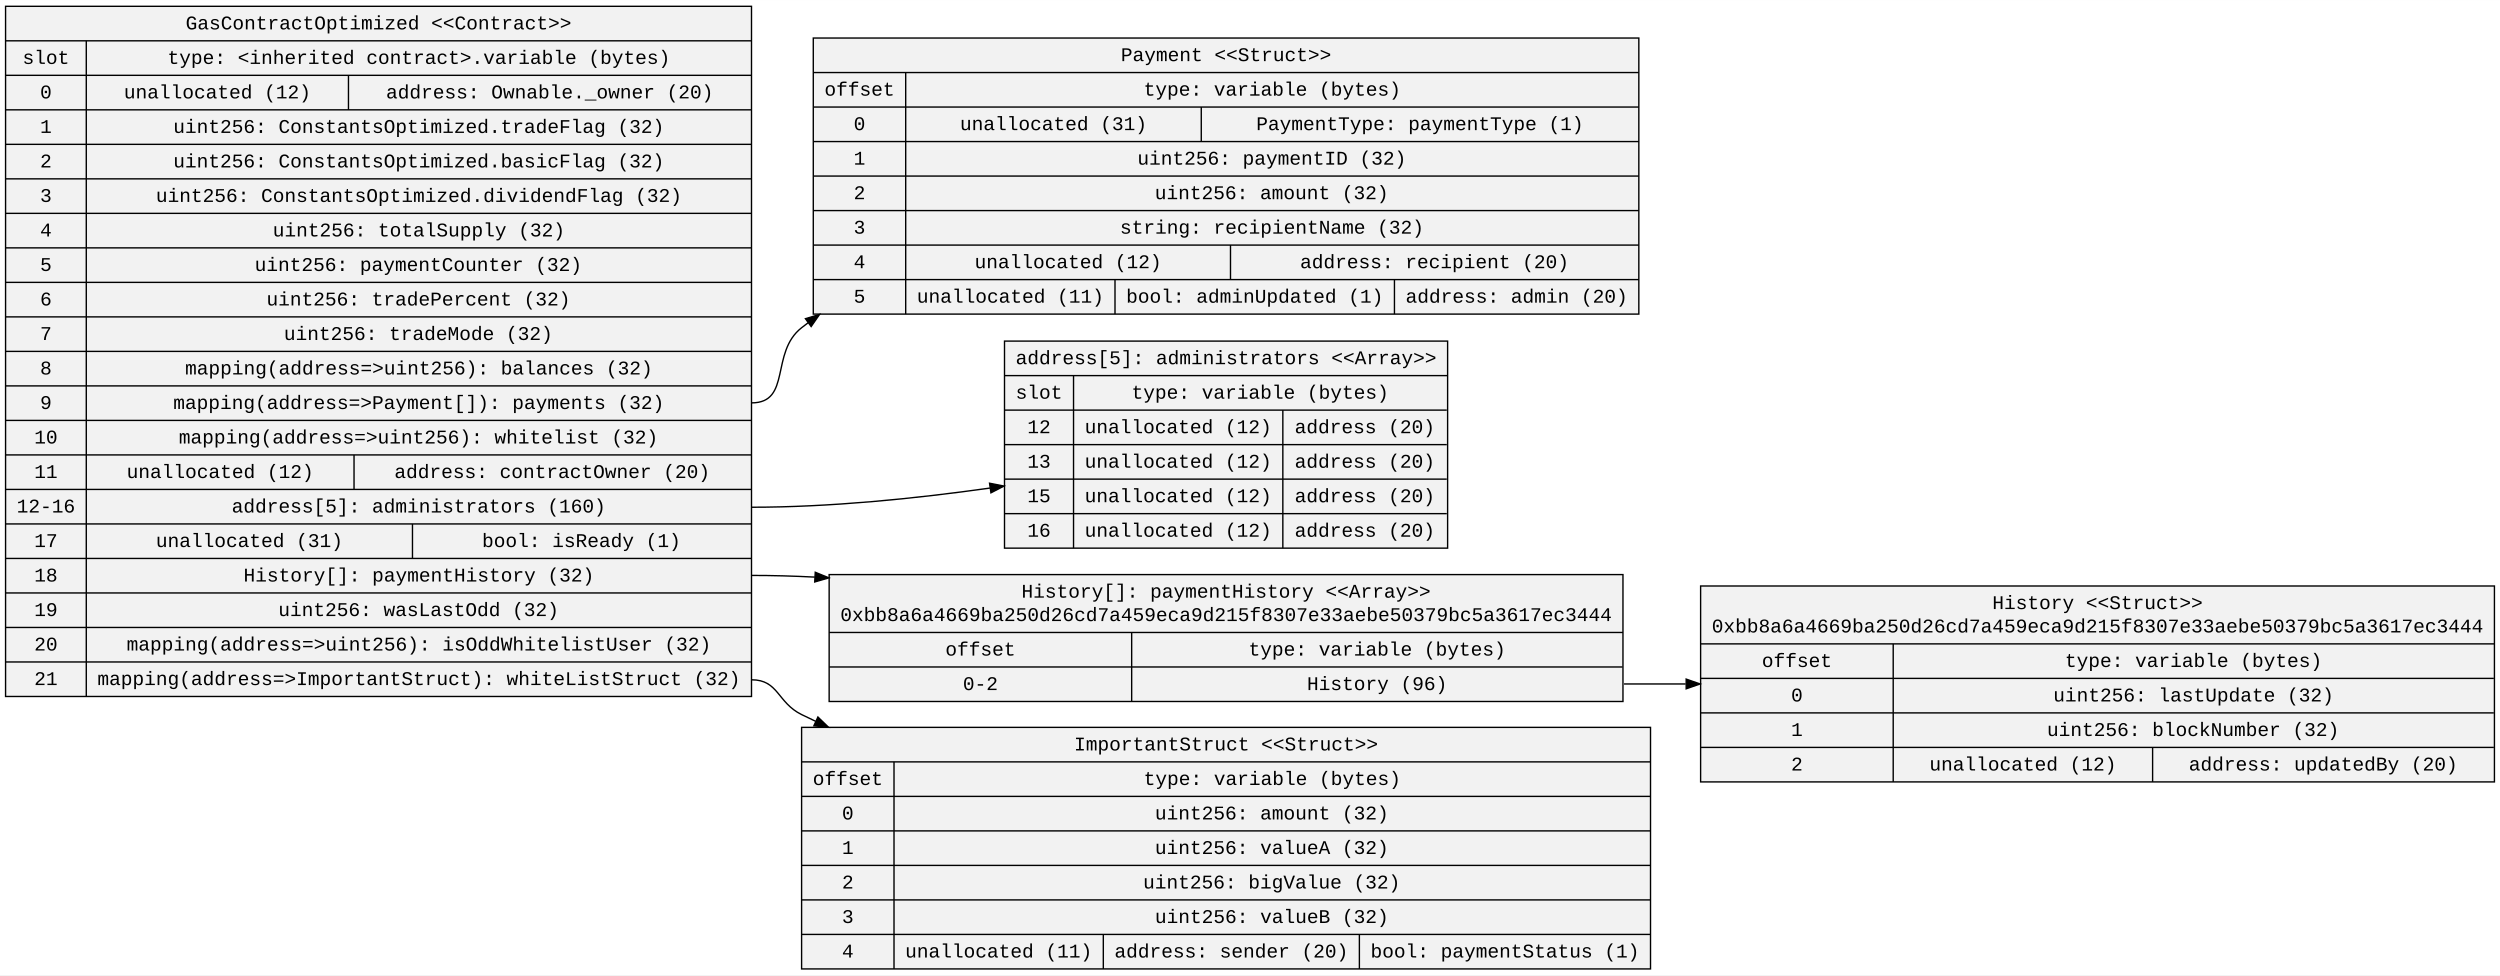
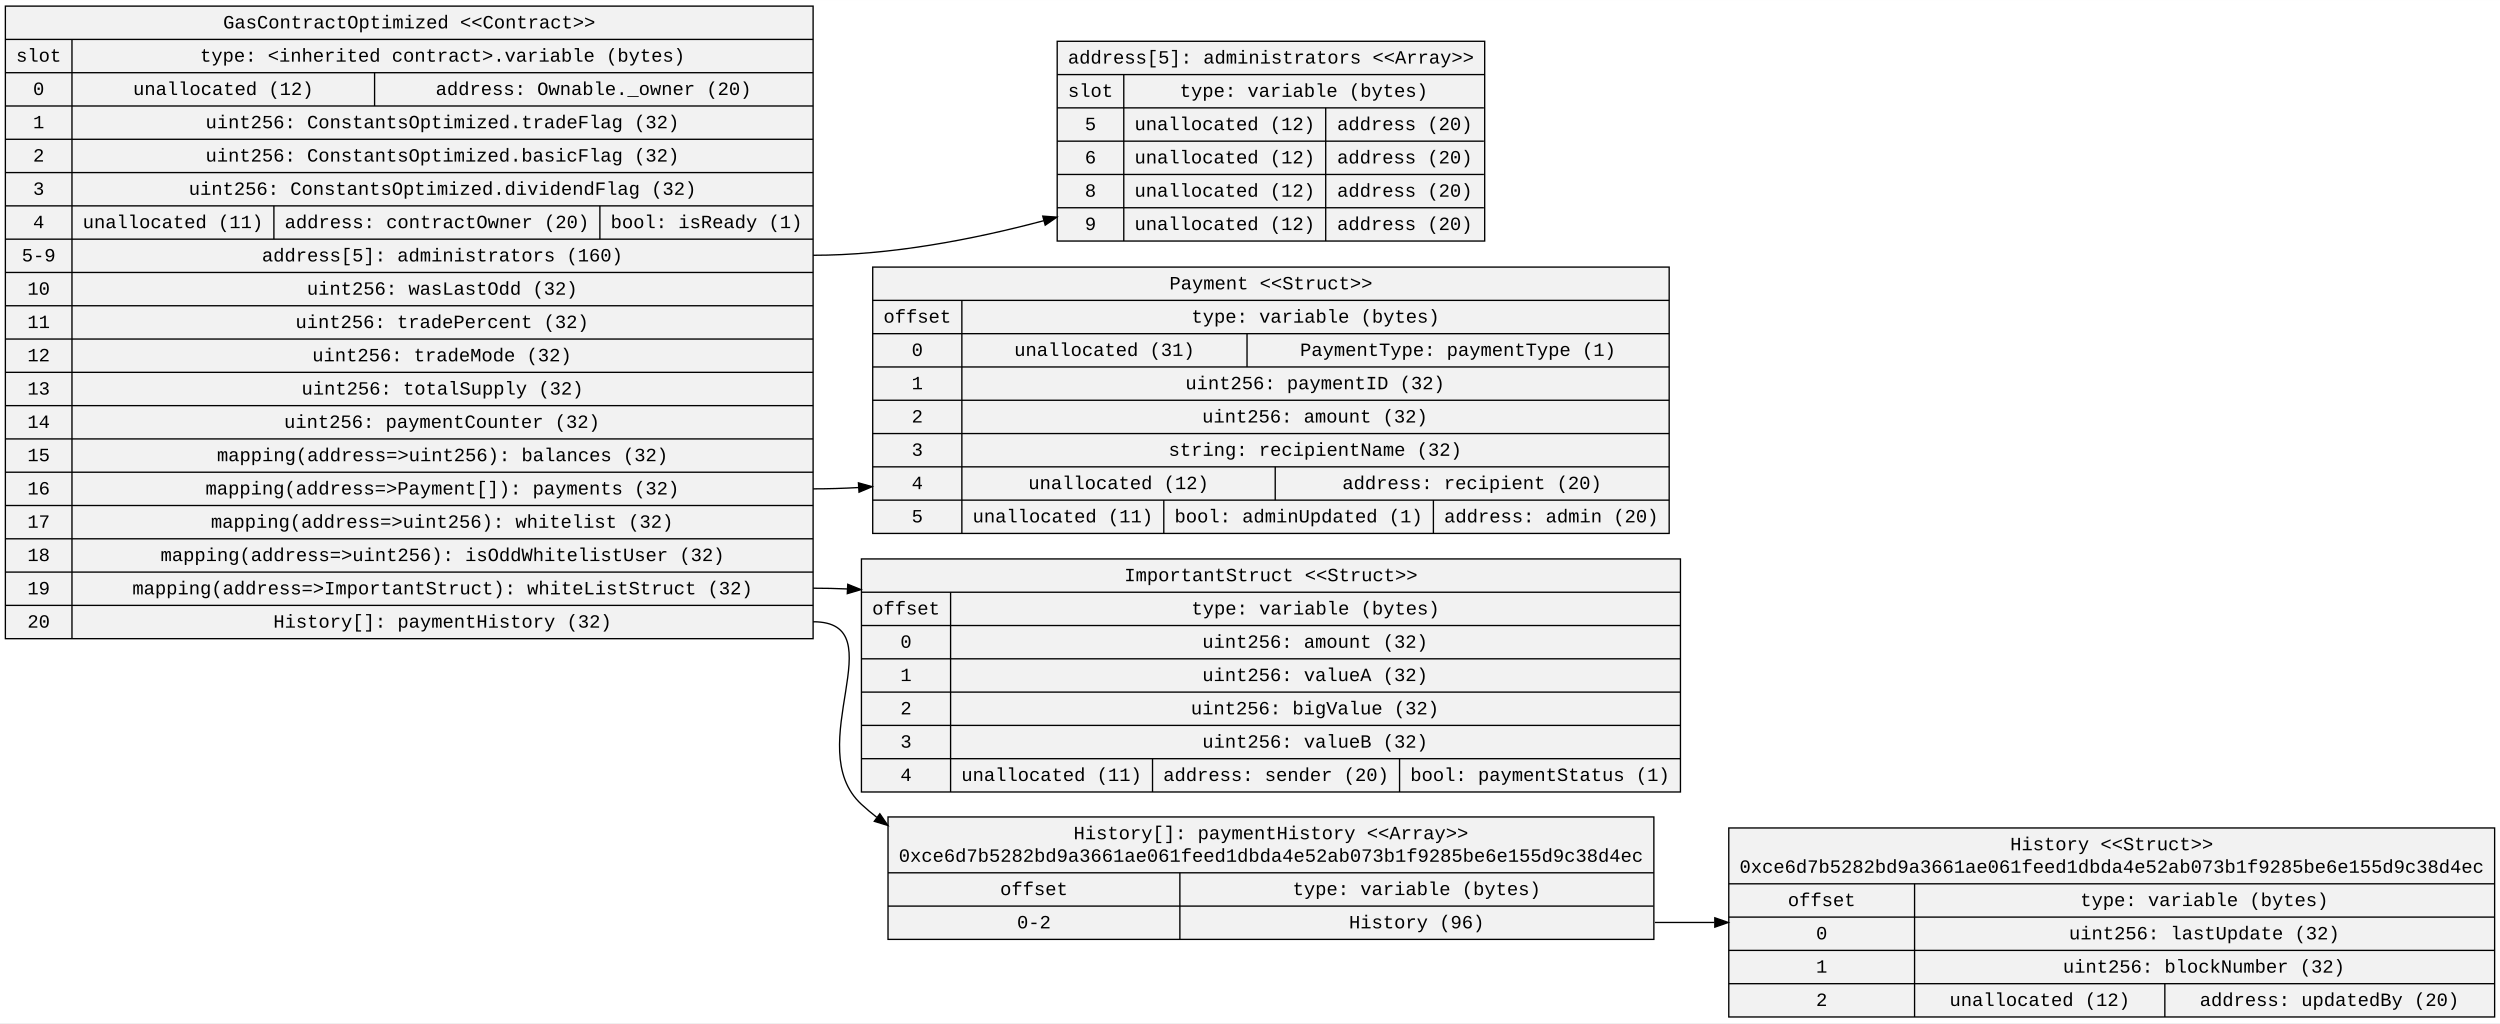
- <svg xmlns="http://www.w3.org/2000/svg" width="1797pt" height="701pt" viewBox="0.00 0.00 1796.66 700.80">
-   <g id="graph0" class="graph" transform="scale(1 1) rotate(0) translate(4 696.8)">
-     <polygon fill="white" stroke="transparent" points="-4,4 -4,-696.8 1792.66,-696.8 1792.66,4 -4,4" />
+ <svg xmlns="http://www.w3.org/2000/svg" width="1862pt" height="762pt" viewBox="0.00 0.00 1862.27 762.00">
+   <g id="graph0" class="graph" transform="scale(1 1) rotate(0) translate(4 758)">
+     <polygon fill="white" stroke="transparent" points="-4,4 -4,-758 1858.27,-758 1858.27,4 -4,4" />
    <g id="node1" class="node">
-       <polygon fill="#f2f2f2" stroke="black" points="0,-196.3 0,-692.3 536.08,-692.3 536.08,-196.3 0,-196.3" />
-       <text text-anchor="middle" x="268.04" y="-675.7" font-family="Courier New" font-size="14.00">GasContractOptimized &lt;&lt;Contract&gt;&gt;</text>
-       <polyline fill="none" stroke="black" points="0,-667.5 536.08,-667.5 " />
-       <text text-anchor="middle" x="29" y="-650.9" font-family="Courier New" font-size="14.00">slot</text>
-       <polyline fill="none" stroke="black" points="0,-642.7 58.01,-642.7 " />
-       <text text-anchor="middle" x="29" y="-626.1" font-family="Courier New" font-size="14.00">0</text>
-       <polyline fill="none" stroke="black" points="0,-617.9 58.01,-617.9 " />
-       <text text-anchor="middle" x="29" y="-601.3" font-family="Courier New" font-size="14.00">1</text>
-       <polyline fill="none" stroke="black" points="0,-593.1 58.01,-593.1 " />
-       <text text-anchor="middle" x="29" y="-576.5" font-family="Courier New" font-size="14.00">2</text>
-       <polyline fill="none" stroke="black" points="0,-568.3 58.01,-568.3 " />
-       <text text-anchor="middle" x="29" y="-551.7" font-family="Courier New" font-size="14.00">3</text>
-       <polyline fill="none" stroke="black" points="0,-543.5 58.01,-543.5 " />
-       <text text-anchor="middle" x="29" y="-526.9" font-family="Courier New" font-size="14.00">4</text>
-       <polyline fill="none" stroke="black" points="0,-518.7 58.01,-518.7 " />
-       <text text-anchor="middle" x="29" y="-502.1" font-family="Courier New" font-size="14.00">5</text>
-       <polyline fill="none" stroke="black" points="0,-493.9 58.01,-493.9 " />
-       <text text-anchor="middle" x="29" y="-477.3" font-family="Courier New" font-size="14.00">6</text>
-       <polyline fill="none" stroke="black" points="0,-469.1 58.01,-469.1 " />
-       <text text-anchor="middle" x="29" y="-452.5" font-family="Courier New" font-size="14.00">7</text>
-       <polyline fill="none" stroke="black" points="0,-444.3 58.01,-444.3 " />
-       <text text-anchor="middle" x="29" y="-427.7" font-family="Courier New" font-size="14.00">8</text>
-       <polyline fill="none" stroke="black" points="0,-419.5 58.01,-419.5 " />
-       <text text-anchor="middle" x="29" y="-402.9" font-family="Courier New" font-size="14.00">9</text>
-       <polyline fill="none" stroke="black" points="0,-394.7 58.01,-394.7 " />
-       <text text-anchor="middle" x="29" y="-378.1" font-family="Courier New" font-size="14.00">10</text>
-       <polyline fill="none" stroke="black" points="0,-369.9 58.01,-369.9 " />
-       <text text-anchor="middle" x="29" y="-353.3" font-family="Courier New" font-size="14.00">11</text>
-       <polyline fill="none" stroke="black" points="0,-345.1 58.01,-345.1 " />
-       <text text-anchor="middle" x="29" y="-328.5" font-family="Courier New" font-size="14.00">12-16</text>
-       <polyline fill="none" stroke="black" points="0,-320.3 58.01,-320.3 " />
-       <text text-anchor="middle" x="29" y="-303.7" font-family="Courier New" font-size="14.00">17</text>
-       <polyline fill="none" stroke="black" points="0,-295.5 58.01,-295.5 " />
-       <text text-anchor="middle" x="29" y="-278.9" font-family="Courier New" font-size="14.00">18</text>
-       <polyline fill="none" stroke="black" points="0,-270.7 58.01,-270.7 " />
-       <text text-anchor="middle" x="29" y="-254.1" font-family="Courier New" font-size="14.00">19</text>
-       <polyline fill="none" stroke="black" points="0,-245.9 58.01,-245.9 " />
-       <text text-anchor="middle" x="29" y="-229.3" font-family="Courier New" font-size="14.00">20</text>
-       <polyline fill="none" stroke="black" points="0,-221.1 58.01,-221.1 " />
-       <text text-anchor="middle" x="29" y="-204.5" font-family="Courier New" font-size="14.00">21</text>
-       <polyline fill="none" stroke="black" points="58.01,-196.3 58.01,-667.5 " />
-       <text text-anchor="middle" x="297.04" y="-650.9" font-family="Courier New" font-size="14.00">type: &lt;inherited contract&gt;.variable (bytes)</text>
-       <polyline fill="none" stroke="black" points="58.01,-642.7 536.08,-642.7 " />
-       <text text-anchor="middle" x="152.22" y="-626.1" font-family="Courier New" font-size="14.00">unallocated (12)</text>
-       <polyline fill="none" stroke="black" points="246.43,-617.9 246.43,-642.7 " />
-       <text text-anchor="middle" x="391.05" y="-626.1" font-family="Courier New" font-size="14.00">address: Ownable._owner (20)</text>
-       <polyline fill="none" stroke="black" points="58.01,-617.9 536.08,-617.9 " />
-       <text text-anchor="middle" x="296.94" y="-601.3" font-family="Courier New" font-size="14.00">uint256: ConstantsOptimized.tradeFlag (32)</text>
-       <polyline fill="none" stroke="black" points="58.01,-593.1 536.08,-593.1 " />
-       <text text-anchor="middle" x="296.94" y="-576.5" font-family="Courier New" font-size="14.00">uint256: ConstantsOptimized.basicFlag (32)</text>
-       <polyline fill="none" stroke="black" points="58.01,-568.3 536.08,-568.3 " />
-       <text text-anchor="middle" x="297.04" y="-551.7" font-family="Courier New" font-size="14.00">uint256: ConstantsOptimized.dividendFlag (32)</text>
-       <polyline fill="none" stroke="black" points="58.01,-543.5 536.08,-543.5 " />
-       <text text-anchor="middle" x="297.02" y="-526.9" font-family="Courier New" font-size="14.00">uint256: totalSupply (32)</text>
-       <polyline fill="none" stroke="black" points="58.01,-518.7 536.08,-518.7 " />
-       <text text-anchor="middle" x="296.63" y="-502.1" font-family="Courier New" font-size="14.00">uint256: paymentCounter (32)</text>
-       <polyline fill="none" stroke="black" points="58.01,-493.9 536.08,-493.9 " />
-       <text text-anchor="middle" x="296.72" y="-477.3" font-family="Courier New" font-size="14.00">uint256: tradePercent (32)</text>
-       <polyline fill="none" stroke="black" points="58.01,-469.1 536.08,-469.1 " />
-       <text text-anchor="middle" x="296.62" y="-452.5" font-family="Courier New" font-size="14.00">uint256: tradeMode (32)</text>
-       <polyline fill="none" stroke="black" points="58.01,-444.3 536.08,-444.3 " />
-       <text text-anchor="middle" x="297.03" y="-427.7" font-family="Courier New" font-size="14.00">mapping(address=&gt;uint256): balances (32)</text>
-       <polyline fill="none" stroke="black" points="58.01,-419.5 536.08,-419.5 " />
-       <text text-anchor="middle" x="296.94" y="-402.9" font-family="Courier New" font-size="14.00">mapping(address=&gt;Payment[]): payments (32)</text>
-       <polyline fill="none" stroke="black" points="58.01,-394.7 536.08,-394.7 " />
-       <text text-anchor="middle" x="296.73" y="-378.1" font-family="Courier New" font-size="14.00">mapping(address=&gt;uint256): whitelist (32)</text>
-       <polyline fill="none" stroke="black" points="58.01,-369.9 536.08,-369.9 " />
-       <text text-anchor="middle" x="154.22" y="-353.3" font-family="Courier New" font-size="14.00">unallocated (12)</text>
-       <polyline fill="none" stroke="black" points="250.43,-345.1 250.43,-369.9 " />
-       <text text-anchor="middle" x="392.85" y="-353.3" font-family="Courier New" font-size="14.00">address: contractOwner (20)</text>
-       <polyline fill="none" stroke="black" points="58.01,-345.1 536.08,-345.1 " />
-       <text text-anchor="middle" x="296.93" y="-328.5" font-family="Courier New" font-size="14.00">address[5]: administrators (160)</text>
-       <polyline fill="none" stroke="black" points="58.01,-320.3 536.08,-320.3 " />
-       <text text-anchor="middle" x="175.22" y="-303.7" font-family="Courier New" font-size="14.00">unallocated (31)</text>
-       <polyline fill="none" stroke="black" points="292.43,-295.5 292.43,-320.3 " />
-       <text text-anchor="middle" x="413.84" y="-303.7" font-family="Courier New" font-size="14.00">bool: isReady (1)</text>
-       <polyline fill="none" stroke="black" points="58.01,-295.5 536.08,-295.5 " />
-       <text text-anchor="middle" x="297.03" y="-278.9" font-family="Courier New" font-size="14.00">History[]: paymentHistory (32)</text>
-       <polyline fill="none" stroke="black" points="58.01,-270.7 536.08,-270.7 " />
-       <text text-anchor="middle" x="296.82" y="-254.1" font-family="Courier New" font-size="14.00">uint256: wasLastOdd (32)</text>
-       <polyline fill="none" stroke="black" points="58.01,-245.9 536.08,-245.9 " />
-       <text text-anchor="middle" x="297.04" y="-229.3" font-family="Courier New" font-size="14.00">mapping(address=&gt;uint256): isOddWhitelistUser (32)</text>
-       <polyline fill="none" stroke="black" points="58.01,-221.1 536.08,-221.1 " />
-       <text text-anchor="middle" x="297.04" y="-204.5" font-family="Courier New" font-size="14.00">mapping(address=&gt;ImportantStruct): whiteListStruct (32)</text>
+       <polygon fill="#f2f2f2" stroke="black" points="0,-282.3 0,-753.5 601.69,-753.5 601.69,-282.3 0,-282.3" />
+       <text text-anchor="middle" x="300.84" y="-736.9" font-family="Courier New" font-size="14.00">GasContractOptimized &lt;&lt;Contract&gt;&gt;</text>
+       <polyline fill="none" stroke="black" points="0,-728.7 601.69,-728.7 " />
+       <text text-anchor="middle" x="24.8" y="-712.1" font-family="Courier New" font-size="14.00">slot</text>
+       <polyline fill="none" stroke="black" points="0,-703.9 49.61,-703.9 " />
+       <text text-anchor="middle" x="24.8" y="-687.3" font-family="Courier New" font-size="14.00">0</text>
+       <polyline fill="none" stroke="black" points="0,-679.1 49.61,-679.1 " />
+       <text text-anchor="middle" x="24.8" y="-662.5" font-family="Courier New" font-size="14.00">1</text>
+       <polyline fill="none" stroke="black" points="0,-654.3 49.61,-654.3 " />
+       <text text-anchor="middle" x="24.8" y="-637.7" font-family="Courier New" font-size="14.00">2</text>
+       <polyline fill="none" stroke="black" points="0,-629.5 49.61,-629.5 " />
+       <text text-anchor="middle" x="24.8" y="-612.9" font-family="Courier New" font-size="14.00">3</text>
+       <polyline fill="none" stroke="black" points="0,-604.7 49.61,-604.7 " />
+       <text text-anchor="middle" x="24.8" y="-588.1" font-family="Courier New" font-size="14.00">4</text>
+       <polyline fill="none" stroke="black" points="0,-579.9 49.61,-579.9 " />
+       <text text-anchor="middle" x="24.8" y="-563.3" font-family="Courier New" font-size="14.00">5-9</text>
+       <polyline fill="none" stroke="black" points="0,-555.1 49.61,-555.1 " />
+       <text text-anchor="middle" x="24.8" y="-538.5" font-family="Courier New" font-size="14.00">10</text>
+       <polyline fill="none" stroke="black" points="0,-530.3 49.61,-530.3 " />
+       <text text-anchor="middle" x="24.8" y="-513.7" font-family="Courier New" font-size="14.00">11</text>
+       <polyline fill="none" stroke="black" points="0,-505.5 49.61,-505.5 " />
+       <text text-anchor="middle" x="24.8" y="-488.9" font-family="Courier New" font-size="14.00">12</text>
+       <polyline fill="none" stroke="black" points="0,-480.7 49.61,-480.7 " />
+       <text text-anchor="middle" x="24.8" y="-464.1" font-family="Courier New" font-size="14.00">13</text>
+       <polyline fill="none" stroke="black" points="0,-455.9 49.61,-455.9 " />
+       <text text-anchor="middle" x="24.8" y="-439.3" font-family="Courier New" font-size="14.00">14</text>
+       <polyline fill="none" stroke="black" points="0,-431.1 49.61,-431.1 " />
+       <text text-anchor="middle" x="24.8" y="-414.5" font-family="Courier New" font-size="14.00">15</text>
+       <polyline fill="none" stroke="black" points="0,-406.3 49.61,-406.3 " />
+       <text text-anchor="middle" x="24.8" y="-389.7" font-family="Courier New" font-size="14.00">16</text>
+       <polyline fill="none" stroke="black" points="0,-381.5 49.61,-381.5 " />
+       <text text-anchor="middle" x="24.8" y="-364.9" font-family="Courier New" font-size="14.00">17</text>
+       <polyline fill="none" stroke="black" points="0,-356.7 49.61,-356.7 " />
+       <text text-anchor="middle" x="24.8" y="-340.1" font-family="Courier New" font-size="14.00">18</text>
+       <polyline fill="none" stroke="black" points="0,-331.9 49.61,-331.9 " />
+       <text text-anchor="middle" x="24.8" y="-315.3" font-family="Courier New" font-size="14.00">19</text>
+       <polyline fill="none" stroke="black" points="0,-307.1 49.61,-307.1 " />
+       <text text-anchor="middle" x="24.8" y="-290.5" font-family="Courier New" font-size="14.00">20</text>
+       <polyline fill="none" stroke="black" points="49.61,-282.3 49.61,-728.7 " />
+       <text text-anchor="middle" x="325.65" y="-712.1" font-family="Courier New" font-size="14.00">type: &lt;inherited contract&gt;.variable (bytes)</text>
+       <polyline fill="none" stroke="black" points="49.61,-703.9 601.69,-703.9 " />
+       <text text-anchor="middle" x="162.32" y="-687.3" font-family="Courier New" font-size="14.00">unallocated (12)</text>
+       <polyline fill="none" stroke="black" points="275.03,-679.1 275.03,-703.9 " />
+       <text text-anchor="middle" x="438.15" y="-687.3" font-family="Courier New" font-size="14.00">address: Ownable._owner (20)</text>
+       <polyline fill="none" stroke="black" points="49.61,-679.1 601.69,-679.1 " />
+       <text text-anchor="middle" x="325.53" y="-662.5" font-family="Courier New" font-size="14.00">uint256: ConstantsOptimized.tradeFlag (32)</text>
+       <polyline fill="none" stroke="black" points="49.61,-654.3 601.69,-654.3 " />
+       <text text-anchor="middle" x="325.53" y="-637.7" font-family="Courier New" font-size="14.00">uint256: ConstantsOptimized.basicFlag (32)</text>
+       <polyline fill="none" stroke="black" points="49.61,-629.5 601.69,-629.5 " />
+       <text text-anchor="middle" x="325.64" y="-612.9" font-family="Courier New" font-size="14.00">uint256: ConstantsOptimized.dividendFlag (32)</text>
+       <polyline fill="none" stroke="black" points="49.61,-604.7 601.69,-604.7 " />
+       <text text-anchor="middle" x="124.82" y="-588.1" font-family="Courier New" font-size="14.00">unallocated (11)</text>
+       <polyline fill="none" stroke="black" points="200.03,-579.9 200.03,-604.7 " />
+       <text text-anchor="middle" x="321.45" y="-588.1" font-family="Courier New" font-size="14.00">address: contractOwner (20)</text>
+       <polyline fill="none" stroke="black" points="442.86,-579.9 442.86,-604.7 " />
+       <text text-anchor="middle" x="522.28" y="-588.1" font-family="Courier New" font-size="14.00">bool: isReady (1)</text>
+       <polyline fill="none" stroke="black" points="49.61,-579.9 601.69,-579.9 " />
+       <text text-anchor="middle" x="325.53" y="-563.3" font-family="Courier New" font-size="14.00">address[5]: administrators (160)</text>
+       <polyline fill="none" stroke="black" points="49.61,-555.1 601.69,-555.1 " />
+       <text text-anchor="middle" x="325.42" y="-538.5" font-family="Courier New" font-size="14.00">uint256: wasLastOdd (32)</text>
+       <polyline fill="none" stroke="black" points="49.61,-530.3 601.69,-530.3 " />
+       <text text-anchor="middle" x="325.32" y="-513.7" font-family="Courier New" font-size="14.00">uint256: tradePercent (32)</text>
+       <polyline fill="none" stroke="black" points="49.61,-505.5 601.69,-505.5 " />
+       <text text-anchor="middle" x="325.22" y="-488.9" font-family="Courier New" font-size="14.00">uint256: tradeMode (32)</text>
+       <polyline fill="none" stroke="black" points="49.61,-480.7 601.69,-480.7 " />
+       <text text-anchor="middle" x="325.62" y="-464.1" font-family="Courier New" font-size="14.00">uint256: totalSupply (32)</text>
+       <polyline fill="none" stroke="black" points="49.61,-455.9 601.69,-455.9 " />
+       <text text-anchor="middle" x="325.22" y="-439.3" font-family="Courier New" font-size="14.00">uint256: paymentCounter (32)</text>
+       <polyline fill="none" stroke="black" points="49.61,-431.1 601.69,-431.1 " />
+       <text text-anchor="middle" x="325.63" y="-414.5" font-family="Courier New" font-size="14.00">mapping(address=&gt;uint256): balances (32)</text>
+       <polyline fill="none" stroke="black" points="49.61,-406.3 601.69,-406.3 " />
+       <text text-anchor="middle" x="325.53" y="-389.7" font-family="Courier New" font-size="14.00">mapping(address=&gt;Payment[]): payments (32)</text>
+       <polyline fill="none" stroke="black" points="49.61,-381.5 601.69,-381.5 " />
+       <text text-anchor="middle" x="325.33" y="-364.9" font-family="Courier New" font-size="14.00">mapping(address=&gt;uint256): whitelist (32)</text>
+       <polyline fill="none" stroke="black" points="49.61,-356.7 601.69,-356.7 " />
+       <text text-anchor="middle" x="325.64" y="-340.1" font-family="Courier New" font-size="14.00">mapping(address=&gt;uint256): isOddWhitelistUser (32)</text>
+       <polyline fill="none" stroke="black" points="49.61,-331.9 601.69,-331.9 " />
+       <text text-anchor="middle" x="325.64" y="-315.3" font-family="Courier New" font-size="14.00">mapping(address=&gt;ImportantStruct): whiteListStruct (32)</text>
+       <polyline fill="none" stroke="black" points="49.61,-307.1 601.69,-307.1 " />
+       <text text-anchor="middle" x="325.63" y="-290.5" font-family="Courier New" font-size="14.00">History[]: paymentHistory (32)</text>
    </g>
    <g id="node2" class="node">
-       <polygon fill="#f2f2f2" stroke="black" points="580.48,-471.1 580.48,-669.5 1173.77,-669.5 1173.77,-471.1 580.48,-471.1" />
-       <text text-anchor="middle" x="877.13" y="-652.9" font-family="Courier New" font-size="14.00">Payment &lt;&lt;Struct&gt;&gt;</text>
-       <polyline fill="none" stroke="black" points="580.48,-644.7 1173.77,-644.7 " />
-       <text text-anchor="middle" x="613.69" y="-628.1" font-family="Courier New" font-size="14.00">offset</text>
-       <polyline fill="none" stroke="black" points="580.48,-619.9 646.89,-619.9 " />
-       <text text-anchor="middle" x="613.69" y="-603.3" font-family="Courier New" font-size="14.00">0</text>
-       <polyline fill="none" stroke="black" points="580.48,-595.1 646.89,-595.1 " />
-       <text text-anchor="middle" x="613.69" y="-578.5" font-family="Courier New" font-size="14.00">1</text>
-       <polyline fill="none" stroke="black" points="580.48,-570.3 646.89,-570.3 " />
-       <text text-anchor="middle" x="613.69" y="-553.7" font-family="Courier New" font-size="14.00">2</text>
-       <polyline fill="none" stroke="black" points="580.48,-545.5 646.89,-545.5 " />
-       <text text-anchor="middle" x="613.69" y="-528.9" font-family="Courier New" font-size="14.00">3</text>
-       <polyline fill="none" stroke="black" points="580.48,-520.7 646.89,-520.7 " />
-       <text text-anchor="middle" x="613.69" y="-504.1" font-family="Courier New" font-size="14.00">4</text>
-       <polyline fill="none" stroke="black" points="580.48,-495.9 646.89,-495.9 " />
-       <text text-anchor="middle" x="613.69" y="-479.3" font-family="Courier New" font-size="14.00">5</text>
-       <polyline fill="none" stroke="black" points="646.89,-471.1 646.89,-644.7 " />
-       <text text-anchor="middle" x="910.33" y="-628.1" font-family="Courier New" font-size="14.00">type: variable (bytes)</text>
-       <polyline fill="none" stroke="black" points="646.89,-619.9 1173.77,-619.9 " />
-       <text text-anchor="middle" x="753.1" y="-603.3" font-family="Courier New" font-size="14.00">unallocated (31)</text>
-       <polyline fill="none" stroke="black" points="859.31,-595.1 859.31,-619.9 " />
-       <text text-anchor="middle" x="1016.43" y="-603.3" font-family="Courier New" font-size="14.00">PaymentType: paymentType (1)</text>
-       <polyline fill="none" stroke="black" points="646.89,-595.1 1173.77,-595.1 " />
-       <text text-anchor="middle" x="910.01" y="-578.5" font-family="Courier New" font-size="14.00">uint256: paymentID (32)</text>
-       <polyline fill="none" stroke="black" points="646.89,-570.3 1173.77,-570.3 " />
-       <text text-anchor="middle" x="909.91" y="-553.7" font-family="Courier New" font-size="14.00">uint256: amount (32)</text>
-       <polyline fill="none" stroke="black" points="646.89,-545.5 1173.77,-545.5 " />
-       <text text-anchor="middle" x="910.11" y="-528.9" font-family="Courier New" font-size="14.00">string: recipientName (32)</text>
-       <polyline fill="none" stroke="black" points="646.89,-520.7 1173.77,-520.7 " />
-       <text text-anchor="middle" x="763.6" y="-504.1" font-family="Courier New" font-size="14.00">unallocated (12)</text>
-       <polyline fill="none" stroke="black" points="880.31,-495.9 880.31,-520.7 " />
-       <text text-anchor="middle" x="1026.93" y="-504.1" font-family="Courier New" font-size="14.00">address: recipient (20)</text>
-       <polyline fill="none" stroke="black" points="646.89,-495.9 1173.77,-495.9 " />
-       <text text-anchor="middle" x="722.1" y="-479.3" font-family="Courier New" font-size="14.00">unallocated (11)</text>
-       <polyline fill="none" stroke="black" points="797.31,-471.1 797.31,-495.9 " />
-       <text text-anchor="middle" x="897.73" y="-479.3" font-family="Courier New" font-size="14.00">bool: adminUpdated (1)</text>
-       <polyline fill="none" stroke="black" points="998.14,-471.1 998.14,-495.9 " />
-       <text text-anchor="middle" x="1085.96" y="-479.3" font-family="Courier New" font-size="14.00">address: admin (20)</text>
+       <polygon fill="#f2f2f2" stroke="black" points="783.51,-578.5 783.51,-727.3 1101.96,-727.3 1101.96,-578.5 783.51,-578.5" />
+       <text text-anchor="middle" x="942.73" y="-710.7" font-family="Courier New" font-size="14.00">address[5]: administrators &lt;&lt;Array&gt;&gt;</text>
+       <polyline fill="none" stroke="black" points="783.51,-702.5 1101.96,-702.5 " />
+       <text text-anchor="middle" x="808.31" y="-685.9" font-family="Courier New" font-size="14.00">slot</text>
+       <polyline fill="none" stroke="black" points="783.51,-677.7 833.11,-677.7 " />
+       <text text-anchor="middle" x="808.31" y="-661.1" font-family="Courier New" font-size="14.00">5</text>
+       <polyline fill="none" stroke="black" points="783.51,-652.9 833.11,-652.9 " />
+       <text text-anchor="middle" x="808.31" y="-636.3" font-family="Courier New" font-size="14.00">6</text>
+       <polyline fill="none" stroke="black" points="783.51,-628.1 833.11,-628.1 " />
+       <text text-anchor="middle" x="808.31" y="-611.5" font-family="Courier New" font-size="14.00">8</text>
+       <polyline fill="none" stroke="black" points="783.51,-603.3 833.11,-603.3 " />
+       <text text-anchor="middle" x="808.31" y="-586.7" font-family="Courier New" font-size="14.00">9</text>
+       <polyline fill="none" stroke="black" points="833.11,-578.5 833.11,-702.5 " />
+       <text text-anchor="middle" x="967.23" y="-685.9" font-family="Courier New" font-size="14.00">type: variable (bytes)</text>
+       <polyline fill="none" stroke="black" points="833.11,-677.7 1101.35,-677.7 " />
+       <text text-anchor="middle" x="908.32" y="-661.1" font-family="Courier New" font-size="14.00">unallocated (12)</text>
+       <polyline fill="none" stroke="black" points="983.53,-652.9 983.53,-677.7 " />
+       <text text-anchor="middle" x="1042.44" y="-661.1" font-family="Courier New" font-size="14.00">address (20)</text>
+       <polyline fill="none" stroke="black" points="833.11,-652.9 1101.35,-652.9 " />
+       <text text-anchor="middle" x="908.32" y="-636.3" font-family="Courier New" font-size="14.00">unallocated (12)</text>
+       <polyline fill="none" stroke="black" points="983.53,-628.1 983.53,-652.9 " />
+       <text text-anchor="middle" x="1042.44" y="-636.3" font-family="Courier New" font-size="14.00">address (20)</text>
+       <polyline fill="none" stroke="black" points="833.11,-628.1 1101.35,-628.1 " />
+       <text text-anchor="middle" x="908.32" y="-611.5" font-family="Courier New" font-size="14.00">unallocated (12)</text>
+       <polyline fill="none" stroke="black" points="983.53,-603.3 983.53,-628.1 " />
+       <text text-anchor="middle" x="1042.44" y="-611.5" font-family="Courier New" font-size="14.00">address (20)</text>
+       <polyline fill="none" stroke="black" points="833.11,-603.3 1101.35,-603.3 " />
+       <text text-anchor="middle" x="908.32" y="-586.7" font-family="Courier New" font-size="14.00">unallocated (12)</text>
+       <polyline fill="none" stroke="black" points="983.53,-578.5 983.53,-603.3 " />
+       <text text-anchor="middle" x="1042.44" y="-586.7" font-family="Courier New" font-size="14.00">address (20)</text>
    </g>
    <g id="edge1" class="edge">
-       <path fill="none" stroke="black" d="M536.08,-407.3C564.93,-407.3 549.36,-443.54 572.08,-461.3 573.66,-462.53 575.24,-463.75 576.85,-464.95" />
-       <polygon fill="black" stroke="black" points="574.83,-467.81 584.98,-470.86 578.95,-462.15 574.83,-467.81" />
+       <path fill="none" stroke="black" d="M601.69,-567.9C658.66,-567.9 719.45,-579.27 773.63,-593.69" />
+       <polygon fill="black" stroke="black" points="772.75,-597.08 783.32,-596.32 774.59,-590.32 772.75,-597.08" />
    </g>
    <g id="node3" class="node">
-       <polygon fill="#f2f2f2" stroke="black" points="717.9,-302.9 717.9,-451.7 1036.35,-451.7 1036.35,-302.9 717.9,-302.9" />
-       <text text-anchor="middle" x="877.13" y="-435.1" font-family="Courier New" font-size="14.00">address[5]: administrators &lt;&lt;Array&gt;&gt;</text>
-       <polyline fill="none" stroke="black" points="717.9,-426.9 1036.35,-426.9 " />
-       <text text-anchor="middle" x="742.7" y="-410.3" font-family="Courier New" font-size="14.00">slot</text>
-       <polyline fill="none" stroke="black" points="717.9,-402.1 767.51,-402.1 " />
-       <text text-anchor="middle" x="742.7" y="-385.5" font-family="Courier New" font-size="14.00">12</text>
-       <polyline fill="none" stroke="black" points="717.9,-377.3 767.51,-377.3 " />
-       <text text-anchor="middle" x="742.7" y="-360.7" font-family="Courier New" font-size="14.00">13</text>
-       <polyline fill="none" stroke="black" points="717.9,-352.5 767.51,-352.5 " />
-       <text text-anchor="middle" x="742.7" y="-335.9" font-family="Courier New" font-size="14.00">15</text>
-       <polyline fill="none" stroke="black" points="717.9,-327.7 767.51,-327.7 " />
-       <text text-anchor="middle" x="742.7" y="-311.1" font-family="Courier New" font-size="14.00">16</text>
-       <polyline fill="none" stroke="black" points="767.51,-302.9 767.51,-426.9 " />
-       <text text-anchor="middle" x="901.63" y="-410.3" font-family="Courier New" font-size="14.00">type: variable (bytes)</text>
-       <polyline fill="none" stroke="black" points="767.51,-402.1 1035.75,-402.1 " />
-       <text text-anchor="middle" x="842.72" y="-385.5" font-family="Courier New" font-size="14.00">unallocated (12)</text>
-       <polyline fill="none" stroke="black" points="917.93,-377.3 917.93,-402.1 " />
-       <text text-anchor="middle" x="976.84" y="-385.5" font-family="Courier New" font-size="14.00">address (20)</text>
-       <polyline fill="none" stroke="black" points="767.51,-377.3 1035.75,-377.3 " />
-       <text text-anchor="middle" x="842.72" y="-360.7" font-family="Courier New" font-size="14.00">unallocated (12)</text>
-       <polyline fill="none" stroke="black" points="917.93,-352.5 917.93,-377.3 " />
-       <text text-anchor="middle" x="976.84" y="-360.7" font-family="Courier New" font-size="14.00">address (20)</text>
-       <polyline fill="none" stroke="black" points="767.51,-352.5 1035.75,-352.5 " />
-       <text text-anchor="middle" x="842.72" y="-335.9" font-family="Courier New" font-size="14.00">unallocated (12)</text>
-       <polyline fill="none" stroke="black" points="917.93,-327.7 917.93,-352.5 " />
-       <text text-anchor="middle" x="976.84" y="-335.9" font-family="Courier New" font-size="14.00">address (20)</text>
-       <polyline fill="none" stroke="black" points="767.51,-327.7 1035.75,-327.7 " />
-       <text text-anchor="middle" x="842.72" y="-311.1" font-family="Courier New" font-size="14.00">unallocated (12)</text>
-       <polyline fill="none" stroke="black" points="917.93,-302.9 917.93,-327.7 " />
-       <text text-anchor="middle" x="976.84" y="-311.1" font-family="Courier New" font-size="14.00">address (20)</text>
+       <polygon fill="#f2f2f2" stroke="black" points="646.09,-360.7 646.09,-559.1 1239.38,-559.1 1239.38,-360.7 646.09,-360.7" />
+       <text text-anchor="middle" x="942.73" y="-542.5" font-family="Courier New" font-size="14.00">Payment &lt;&lt;Struct&gt;&gt;</text>
+       <polyline fill="none" stroke="black" points="646.09,-534.3 1239.38,-534.3 " />
+       <text text-anchor="middle" x="679.29" y="-517.7" font-family="Courier New" font-size="14.00">offset</text>
+       <polyline fill="none" stroke="black" points="646.09,-509.5 712.5,-509.5 " />
+       <text text-anchor="middle" x="679.29" y="-492.9" font-family="Courier New" font-size="14.00">0</text>
+       <polyline fill="none" stroke="black" points="646.09,-484.7 712.5,-484.7 " />
+       <text text-anchor="middle" x="679.29" y="-468.1" font-family="Courier New" font-size="14.00">1</text>
+       <polyline fill="none" stroke="black" points="646.09,-459.9 712.5,-459.9 " />
+       <text text-anchor="middle" x="679.29" y="-443.3" font-family="Courier New" font-size="14.00">2</text>
+       <polyline fill="none" stroke="black" points="646.09,-435.1 712.5,-435.1 " />
+       <text text-anchor="middle" x="679.29" y="-418.5" font-family="Courier New" font-size="14.00">3</text>
+       <polyline fill="none" stroke="black" points="646.09,-410.3 712.5,-410.3 " />
+       <text text-anchor="middle" x="679.29" y="-393.7" font-family="Courier New" font-size="14.00">4</text>
+       <polyline fill="none" stroke="black" points="646.09,-385.5 712.5,-385.5 " />
+       <text text-anchor="middle" x="679.29" y="-368.9" font-family="Courier New" font-size="14.00">5</text>
+       <polyline fill="none" stroke="black" points="712.5,-360.7 712.5,-534.3 " />
+       <text text-anchor="middle" x="975.94" y="-517.7" font-family="Courier New" font-size="14.00">type: variable (bytes)</text>
+       <polyline fill="none" stroke="black" points="712.5,-509.5 1239.38,-509.5 " />
+       <text text-anchor="middle" x="818.71" y="-492.9" font-family="Courier New" font-size="14.00">unallocated (31)</text>
+       <polyline fill="none" stroke="black" points="924.92,-484.7 924.92,-509.5 " />
+       <text text-anchor="middle" x="1082.04" y="-492.9" font-family="Courier New" font-size="14.00">PaymentType: paymentType (1)</text>
+       <polyline fill="none" stroke="black" points="712.5,-484.7 1239.38,-484.7 " />
+       <text text-anchor="middle" x="975.61" y="-468.1" font-family="Courier New" font-size="14.00">uint256: paymentID (32)</text>
+       <polyline fill="none" stroke="black" points="712.5,-459.9 1239.38,-459.9 " />
+       <text text-anchor="middle" x="975.51" y="-443.3" font-family="Courier New" font-size="14.00">uint256: amount (32)</text>
+       <polyline fill="none" stroke="black" points="712.5,-435.1 1239.38,-435.1 " />
+       <text text-anchor="middle" x="975.71" y="-418.5" font-family="Courier New" font-size="14.00">string: recipientName (32)</text>
+       <polyline fill="none" stroke="black" points="712.5,-410.3 1239.38,-410.3 " />
+       <text text-anchor="middle" x="829.21" y="-393.7" font-family="Courier New" font-size="14.00">unallocated (12)</text>
+       <polyline fill="none" stroke="black" points="945.92,-385.5 945.92,-410.3 " />
+       <text text-anchor="middle" x="1092.53" y="-393.7" font-family="Courier New" font-size="14.00">address: recipient (20)</text>
+       <polyline fill="none" stroke="black" points="712.5,-385.5 1239.38,-385.5 " />
+       <text text-anchor="middle" x="787.71" y="-368.9" font-family="Courier New" font-size="14.00">unallocated (11)</text>
+       <polyline fill="none" stroke="black" points="862.92,-360.7 862.92,-385.5 " />
+       <text text-anchor="middle" x="963.33" y="-368.9" font-family="Courier New" font-size="14.00">bool: adminUpdated (1)</text>
+       <polyline fill="none" stroke="black" points="1063.75,-360.7 1063.75,-385.5 " />
+       <text text-anchor="middle" x="1151.56" y="-368.9" font-family="Courier New" font-size="14.00">address: admin (20)</text>
    </g>
    <g id="edge2" class="edge">
-       <path fill="none" stroke="black" d="M536.08,-332.3C592.14,-332.3 652.96,-338.39 707.45,-346.08" />
-       <polygon fill="black" stroke="black" points="707.15,-349.57 717.55,-347.53 708.15,-342.65 707.15,-349.57" />
+       <path fill="none" stroke="black" d="M601.69,-393.9C612.85,-393.9 624.18,-394.25 635.6,-394.89" />
+       <polygon fill="black" stroke="black" points="635.45,-398.39 645.65,-395.53 635.9,-391.4 635.45,-398.39" />
+     </g>
+     <g id="node4" class="node">
+       <polygon fill="#f2f2f2" stroke="black" points="637.69,-168.1 637.69,-341.7 1247.78,-341.7 1247.78,-168.1 637.69,-168.1" />
+       <text text-anchor="middle" x="942.73" y="-325.1" font-family="Courier New" font-size="14.00">ImportantStruct &lt;&lt;Struct&gt;&gt;</text>
+       <polyline fill="none" stroke="black" points="637.69,-316.9 1247.78,-316.9 " />
+       <text text-anchor="middle" x="670.89" y="-300.3" font-family="Courier New" font-size="14.00">offset</text>
+       <polyline fill="none" stroke="black" points="637.69,-292.1 704.1,-292.1 " />
+       <text text-anchor="middle" x="670.89" y="-275.5" font-family="Courier New" font-size="14.00">0</text>
+       <polyline fill="none" stroke="black" points="637.69,-267.3 704.1,-267.3 " />
+       <text text-anchor="middle" x="670.89" y="-250.7" font-family="Courier New" font-size="14.00">1</text>
+       <polyline fill="none" stroke="black" points="637.69,-242.5 704.1,-242.5 " />
+       <text text-anchor="middle" x="670.89" y="-225.9" font-family="Courier New" font-size="14.00">2</text>
+       <polyline fill="none" stroke="black" points="637.69,-217.7 704.1,-217.7 " />
+       <text text-anchor="middle" x="670.89" y="-201.1" font-family="Courier New" font-size="14.00">3</text>
+       <polyline fill="none" stroke="black" points="637.69,-192.9 704.1,-192.9 " />
+       <text text-anchor="middle" x="670.89" y="-176.3" font-family="Courier New" font-size="14.00">4</text>
+       <polyline fill="none" stroke="black" points="704.1,-168.1 704.1,-316.9 " />
+       <text text-anchor="middle" x="975.94" y="-300.3" font-family="Courier New" font-size="14.00">type: variable (bytes)</text>
+       <polyline fill="none" stroke="black" points="704.1,-292.1 1247.78,-292.1 " />
+       <text text-anchor="middle" x="975.61" y="-275.5" font-family="Courier New" font-size="14.00">uint256: amount (32)</text>
+       <polyline fill="none" stroke="black" points="704.1,-267.3 1247.78,-267.3 " />
+       <text text-anchor="middle" x="975.61" y="-250.7" font-family="Courier New" font-size="14.00">uint256: valueA (32)</text>
+       <polyline fill="none" stroke="black" points="704.1,-242.5 1247.78,-242.5 " />
+       <text text-anchor="middle" x="975.51" y="-225.9" font-family="Courier New" font-size="14.00">uint256: bigValue (32)</text>
+       <polyline fill="none" stroke="black" points="704.1,-217.7 1247.78,-217.7 " />
+       <text text-anchor="middle" x="975.61" y="-201.1" font-family="Courier New" font-size="14.00">uint256: valueB (32)</text>
+       <polyline fill="none" stroke="black" points="704.1,-192.9 1247.78,-192.9 " />
+       <text text-anchor="middle" x="779.31" y="-176.3" font-family="Courier New" font-size="14.00">unallocated (11)</text>
+       <polyline fill="none" stroke="black" points="854.52,-168.1 854.52,-192.9 " />
+       <text text-anchor="middle" x="946.53" y="-176.3" font-family="Courier New" font-size="14.00">address: sender (20)</text>
+       <polyline fill="none" stroke="black" points="1038.54,-168.1 1038.54,-192.9 " />
+       <text text-anchor="middle" x="1143.16" y="-176.3" font-family="Courier New" font-size="14.00">bool: paymentStatus (1)</text>
+     </g>
+     <g id="edge3" class="edge">
+       <path fill="none" stroke="black" d="M601.69,-319.9C610.11,-319.9 618.63,-319.71 627.21,-319.34" />
+       <polygon fill="black" stroke="black" points="627.5,-322.83 637.31,-318.83 627.15,-315.84 627.5,-322.83" />
+     </g>
+     <g id="node6" class="node">
+       <polygon fill="#f2f2f2" stroke="black" points="657.49,-58.3 657.49,-149.5 1227.98,-149.5 1227.98,-58.3 657.49,-58.3" />
+       <text text-anchor="middle" x="942.73" y="-132.9" font-family="Courier New" font-size="14.00">History[]: paymentHistory &lt;&lt;Array&gt;&gt;</text>
+       <text text-anchor="middle" x="942.73" y="-116.1" font-family="Courier New" font-size="14.00">0xce6d7b5282bd9a3661ae061feed1dbda4e52ab073b1f9285be6e155d9c38d4ec</text>
+       <polyline fill="none" stroke="black" points="657.49,-107.9 1227.98,-107.9 " />
+       <text text-anchor="middle" x="766.19" y="-91.3" font-family="Courier New" font-size="14.00">offset</text>
+       <polyline fill="none" stroke="black" points="657.49,-83.1 874.9,-83.1 " />
+       <text text-anchor="middle" x="766.19" y="-66.5" font-family="Courier New" font-size="14.00">0-2</text>
+       <polyline fill="none" stroke="black" points="874.9,-58.3 874.9,-107.9 " />
+       <text text-anchor="middle" x="1051.31" y="-91.3" font-family="Courier New" font-size="14.00">type: variable (bytes)</text>
+       <polyline fill="none" stroke="black" points="874.9,-83.1 1227.73,-83.1 " />
+       <text text-anchor="middle" x="1051.3" y="-66.5" font-family="Courier New" font-size="14.00">History (96)</text>
+     </g>
+     <g id="edge4" class="edge">
+       <path fill="none" stroke="black" d="M601.69,-294.9C664.21,-294.9 591.75,-201.31 637.69,-158.9 641.37,-155.5 645.2,-152.27 649.14,-149.21" />
+       <polygon fill="black" stroke="black" points="651.4,-151.89 657.4,-143.16 647.26,-146.24 651.4,-151.89" />
    </g>
    <g id="node5" class="node">
-       <polygon fill="#f2f2f2" stroke="black" points="591.88,-192.7 591.88,-283.9 1162.37,-283.9 1162.37,-192.7 591.88,-192.7" />
-       <text text-anchor="middle" x="877.13" y="-267.3" font-family="Courier New" font-size="14.00">History[]: paymentHistory &lt;&lt;Array&gt;&gt;</text>
-       <text text-anchor="middle" x="877.13" y="-250.5" font-family="Courier New" font-size="14.00">0xbb8a6a4669ba250d26cd7a459eca9d215f8307e33aebe50379bc5a3617ec3444</text>
-       <polyline fill="none" stroke="black" points="591.88,-242.3 1162.37,-242.3 " />
-       <text text-anchor="middle" x="700.59" y="-225.7" font-family="Courier New" font-size="14.00">offset</text>
-       <polyline fill="none" stroke="black" points="591.88,-217.5 809.29,-217.5 " />
-       <text text-anchor="middle" x="700.59" y="-200.9" font-family="Courier New" font-size="14.00">0-2</text>
-       <polyline fill="none" stroke="black" points="809.29,-192.7 809.29,-242.3 " />
-       <text text-anchor="middle" x="985.7" y="-225.7" font-family="Courier New" font-size="14.00">type: variable (bytes)</text>
-       <polyline fill="none" stroke="black" points="809.29,-217.5 1162.12,-217.5 " />
-       <text text-anchor="middle" x="985.7" y="-200.9" font-family="Courier New" font-size="14.00">History (96)</text>
-     </g>
-     <g id="edge3" class="edge">
-       <path fill="none" stroke="black" d="M536.08,-283.3C550.98,-283.3 566.22,-282.87 581.58,-282.09" />
-       <polygon fill="black" stroke="black" points="581.9,-285.58 591.69,-281.54 581.51,-278.59 581.9,-285.58" />
-     </g>
-     <g id="node6" class="node">
-       <polygon fill="#f2f2f2" stroke="black" points="572.08,-0.5 572.08,-174.1 1182.17,-174.1 1182.17,-0.5 572.08,-0.5" />
-       <text text-anchor="middle" x="877.13" y="-157.5" font-family="Courier New" font-size="14.00">ImportantStruct &lt;&lt;Struct&gt;&gt;</text>
-       <polyline fill="none" stroke="black" points="572.08,-149.3 1182.17,-149.3 " />
-       <text text-anchor="middle" x="605.29" y="-132.7" font-family="Courier New" font-size="14.00">offset</text>
-       <polyline fill="none" stroke="black" points="572.08,-124.5 638.49,-124.5 " />
-       <text text-anchor="middle" x="605.29" y="-107.9" font-family="Courier New" font-size="14.00">0</text>
-       <polyline fill="none" stroke="black" points="572.08,-99.7 638.49,-99.7 " />
-       <text text-anchor="middle" x="605.29" y="-83.1" font-family="Courier New" font-size="14.00">1</text>
-       <polyline fill="none" stroke="black" points="572.08,-74.9 638.49,-74.9 " />
-       <text text-anchor="middle" x="605.29" y="-58.3" font-family="Courier New" font-size="14.00">2</text>
-       <polyline fill="none" stroke="black" points="572.08,-50.1 638.49,-50.1 " />
-       <text text-anchor="middle" x="605.29" y="-33.5" font-family="Courier New" font-size="14.00">3</text>
-       <polyline fill="none" stroke="black" points="572.08,-25.3 638.49,-25.3 " />
-       <text text-anchor="middle" x="605.29" y="-8.7" font-family="Courier New" font-size="14.00">4</text>
-       <polyline fill="none" stroke="black" points="638.49,-0.5 638.49,-149.3 " />
-       <text text-anchor="middle" x="910.33" y="-132.7" font-family="Courier New" font-size="14.00">type: variable (bytes)</text>
-       <polyline fill="none" stroke="black" points="638.49,-124.5 1182.17,-124.5 " />
-       <text text-anchor="middle" x="910" y="-107.9" font-family="Courier New" font-size="14.00">uint256: amount (32)</text>
-       <polyline fill="none" stroke="black" points="638.49,-99.7 1182.17,-99.7 " />
-       <text text-anchor="middle" x="910" y="-83.1" font-family="Courier New" font-size="14.00">uint256: valueA (32)</text>
-       <polyline fill="none" stroke="black" points="638.49,-74.9 1182.17,-74.9 " />
-       <text text-anchor="middle" x="909.91" y="-58.3" font-family="Courier New" font-size="14.00">uint256: bigValue (32)</text>
-       <polyline fill="none" stroke="black" points="638.49,-50.1 1182.17,-50.1 " />
-       <text text-anchor="middle" x="910" y="-33.5" font-family="Courier New" font-size="14.00">uint256: valueB (32)</text>
-       <polyline fill="none" stroke="black" points="638.49,-25.3 1182.17,-25.3 " />
-       <text text-anchor="middle" x="713.7" y="-8.7" font-family="Courier New" font-size="14.00">unallocated (11)</text>
-       <polyline fill="none" stroke="black" points="788.91,-0.5 788.91,-25.3 " />
-       <text text-anchor="middle" x="880.93" y="-8.7" font-family="Courier New" font-size="14.00">address: sender (20)</text>
-       <polyline fill="none" stroke="black" points="972.94,-0.5 972.94,-25.3 " />
-       <text text-anchor="middle" x="1077.56" y="-8.7" font-family="Courier New" font-size="14.00">bool: paymentStatus (1)</text>
-     </g>
-     <g id="edge4" class="edge">
-       <path fill="none" stroke="black" d="M536.08,-208.3C555.56,-208.3 554.6,-191.89 572.08,-183.3 575.45,-181.65 578.85,-180.02 582.28,-178.4" />
-       <polygon fill="black" stroke="black" points="583.81,-181.55 591.43,-174.18 580.88,-175.19 583.81,-181.55" />
-     </g>
-     <g id="node4" class="node">
-       <polygon fill="#f2f2f2" stroke="black" points="1218.17,-134.9 1218.17,-275.7 1788.66,-275.7 1788.66,-134.9 1218.17,-134.9" />
-       <text text-anchor="middle" x="1503.42" y="-259.1" font-family="Courier New" font-size="14.00">History &lt;&lt;Struct&gt;&gt;</text>
-       <text text-anchor="middle" x="1503.42" y="-242.3" font-family="Courier New" font-size="14.00">0xbb8a6a4669ba250d26cd7a459eca9d215f8307e33aebe50379bc5a3617ec3444</text>
-       <polyline fill="none" stroke="black" points="1218.17,-234.1 1788.66,-234.1 " />
-       <text text-anchor="middle" x="1287.38" y="-217.5" font-family="Courier New" font-size="14.00">offset</text>
-       <polyline fill="none" stroke="black" points="1218.17,-209.3 1356.58,-209.3 " />
-       <text text-anchor="middle" x="1287.38" y="-192.7" font-family="Courier New" font-size="14.00">0</text>
-       <polyline fill="none" stroke="black" points="1218.17,-184.5 1356.58,-184.5 " />
-       <text text-anchor="middle" x="1287.38" y="-167.9" font-family="Courier New" font-size="14.00">1</text>
-       <polyline fill="none" stroke="black" points="1218.17,-159.7 1356.58,-159.7 " />
-       <text text-anchor="middle" x="1287.38" y="-143.1" font-family="Courier New" font-size="14.00">2</text>
-       <polyline fill="none" stroke="black" points="1356.58,-134.9 1356.58,-234.1 " />
-       <text text-anchor="middle" x="1572.41" y="-217.5" font-family="Courier New" font-size="14.00">type: variable (bytes)</text>
-       <polyline fill="none" stroke="black" points="1356.58,-209.3 1788.23,-209.3 " />
-       <text text-anchor="middle" x="1572.4" y="-192.7" font-family="Courier New" font-size="14.00">uint256: lastUpdate (32)</text>
-       <polyline fill="none" stroke="black" points="1356.58,-184.5 1788.23,-184.5 " />
-       <text text-anchor="middle" x="1572.1" y="-167.9" font-family="Courier New" font-size="14.00">uint256: blockNumber (32)</text>
-       <polyline fill="none" stroke="black" points="1356.58,-159.7 1788.23,-159.7 " />
-       <text text-anchor="middle" x="1449.79" y="-143.1" font-family="Courier New" font-size="14.00">unallocated (12)</text>
-       <polyline fill="none" stroke="black" points="1543,-134.9 1543,-159.7 " />
-       <text text-anchor="middle" x="1665.62" y="-143.1" font-family="Courier New" font-size="14.00">address: updatedBy (20)</text>
+       <polygon fill="#f2f2f2" stroke="black" points="1283.78,-0.5 1283.78,-141.3 1854.27,-141.3 1854.27,-0.5 1283.78,-0.5" />
+       <text text-anchor="middle" x="1569.02" y="-124.7" font-family="Courier New" font-size="14.00">History &lt;&lt;Struct&gt;&gt;</text>
+       <text text-anchor="middle" x="1569.02" y="-107.9" font-family="Courier New" font-size="14.00">0xce6d7b5282bd9a3661ae061feed1dbda4e52ab073b1f9285be6e155d9c38d4ec</text>
+       <polyline fill="none" stroke="black" points="1283.78,-99.7 1854.27,-99.7 " />
+       <text text-anchor="middle" x="1352.98" y="-83.1" font-family="Courier New" font-size="14.00">offset</text>
+       <polyline fill="none" stroke="black" points="1283.78,-74.9 1422.18,-74.9 " />
+       <text text-anchor="middle" x="1352.98" y="-58.3" font-family="Courier New" font-size="14.00">0</text>
+       <polyline fill="none" stroke="black" points="1283.78,-50.1 1422.18,-50.1 " />
+       <text text-anchor="middle" x="1352.98" y="-33.5" font-family="Courier New" font-size="14.00">1</text>
+       <polyline fill="none" stroke="black" points="1283.78,-25.3 1422.18,-25.3 " />
+       <text text-anchor="middle" x="1352.98" y="-8.7" font-family="Courier New" font-size="14.00">2</text>
+       <polyline fill="none" stroke="black" points="1422.18,-0.5 1422.18,-99.7 " />
+       <text text-anchor="middle" x="1638.01" y="-83.1" font-family="Courier New" font-size="14.00">type: variable (bytes)</text>
+       <polyline fill="none" stroke="black" points="1422.18,-74.9 1853.84,-74.9 " />
+       <text text-anchor="middle" x="1638" y="-58.3" font-family="Courier New" font-size="14.00">uint256: lastUpdate (32)</text>
+       <polyline fill="none" stroke="black" points="1422.18,-50.1 1853.84,-50.1 " />
+       <text text-anchor="middle" x="1637.7" y="-33.5" font-family="Courier New" font-size="14.00">uint256: blockNumber (32)</text>
+       <polyline fill="none" stroke="black" points="1422.18,-25.3 1853.84,-25.3 " />
+       <text text-anchor="middle" x="1515.4" y="-8.7" font-family="Courier New" font-size="14.00">unallocated (12)</text>
+       <polyline fill="none" stroke="black" points="1608.61,-0.5 1608.61,-25.3 " />
+       <text text-anchor="middle" x="1731.22" y="-8.7" font-family="Courier New" font-size="14.00">address: updatedBy (20)</text>
    </g>
    <g id="edge5" class="edge">
-       <path fill="none" stroke="black" d="M1163.13,-205.3C1177.6,-205.3 1192.43,-205.3 1207.4,-205.3" />
-       <polygon fill="black" stroke="black" points="1207.79,-208.8 1217.79,-205.3 1207.79,-201.8 1207.79,-208.8" />
+       <path fill="none" stroke="black" d="M1228.73,-70.9C1243.21,-70.9 1258.03,-70.9 1273.01,-70.9" />
+       <polygon fill="black" stroke="black" points="1273.39,-74.4 1283.39,-70.9 1273.39,-67.4 1273.39,-74.4" />
    </g>
  </g>
</svg>
